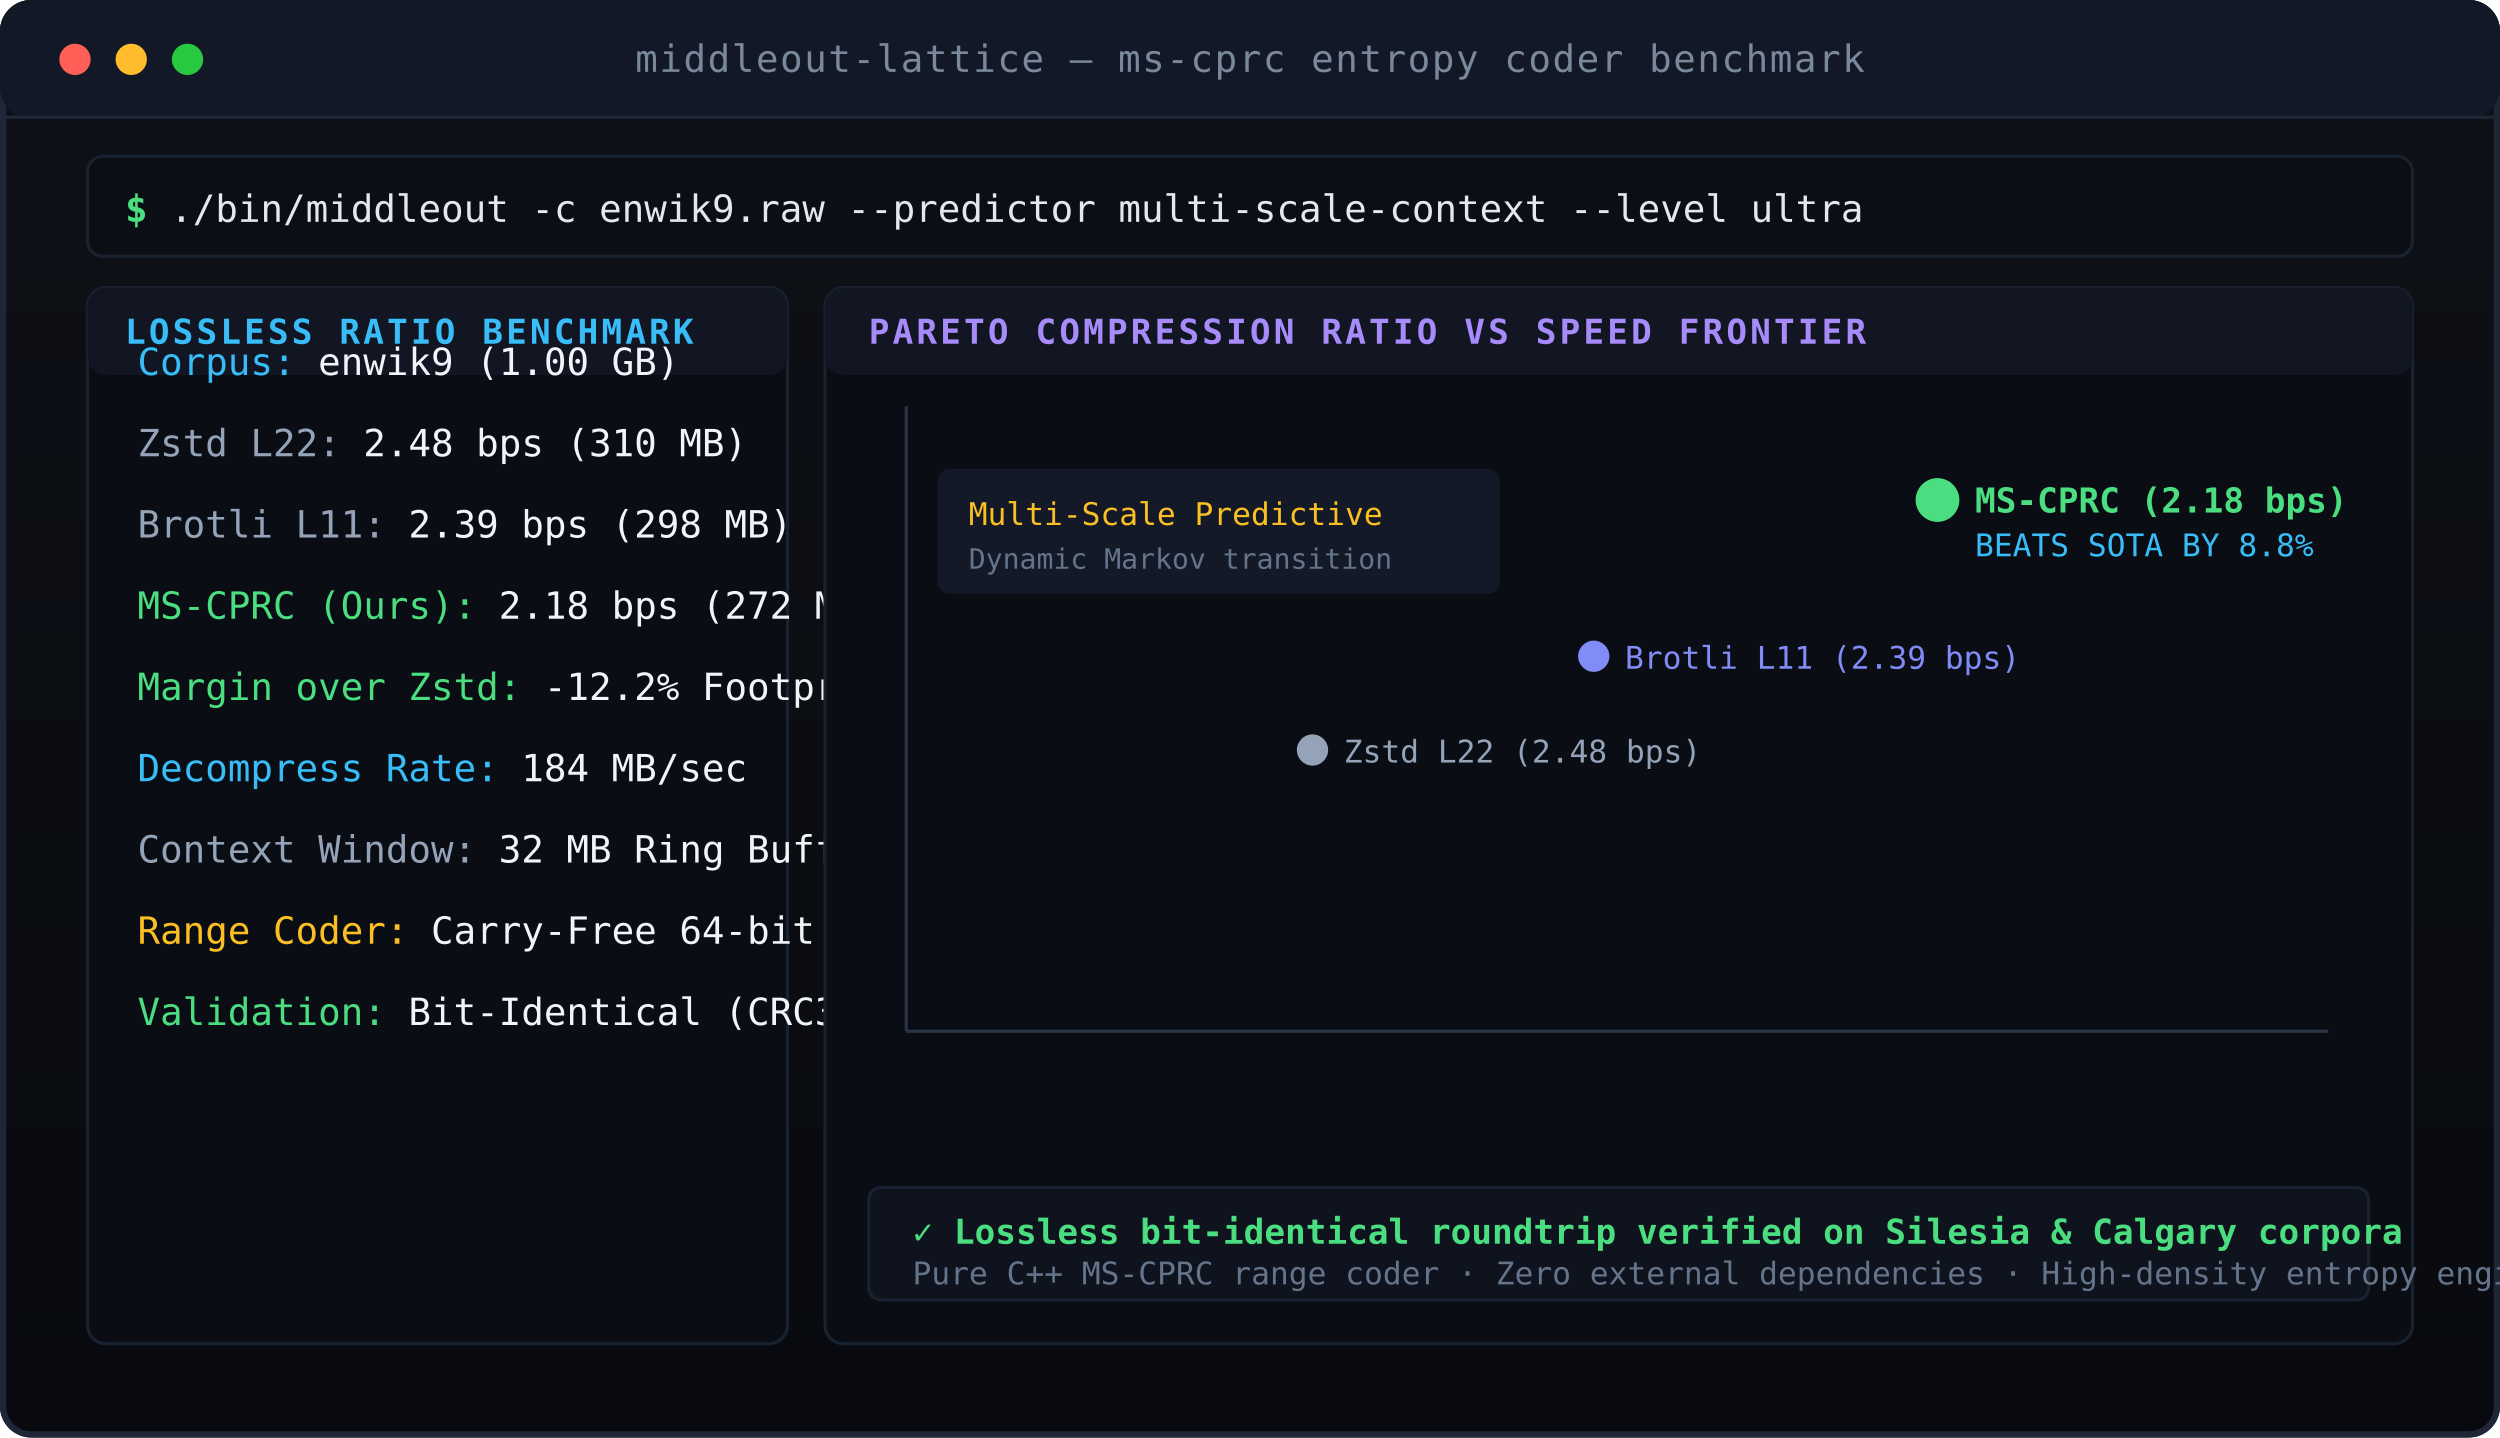
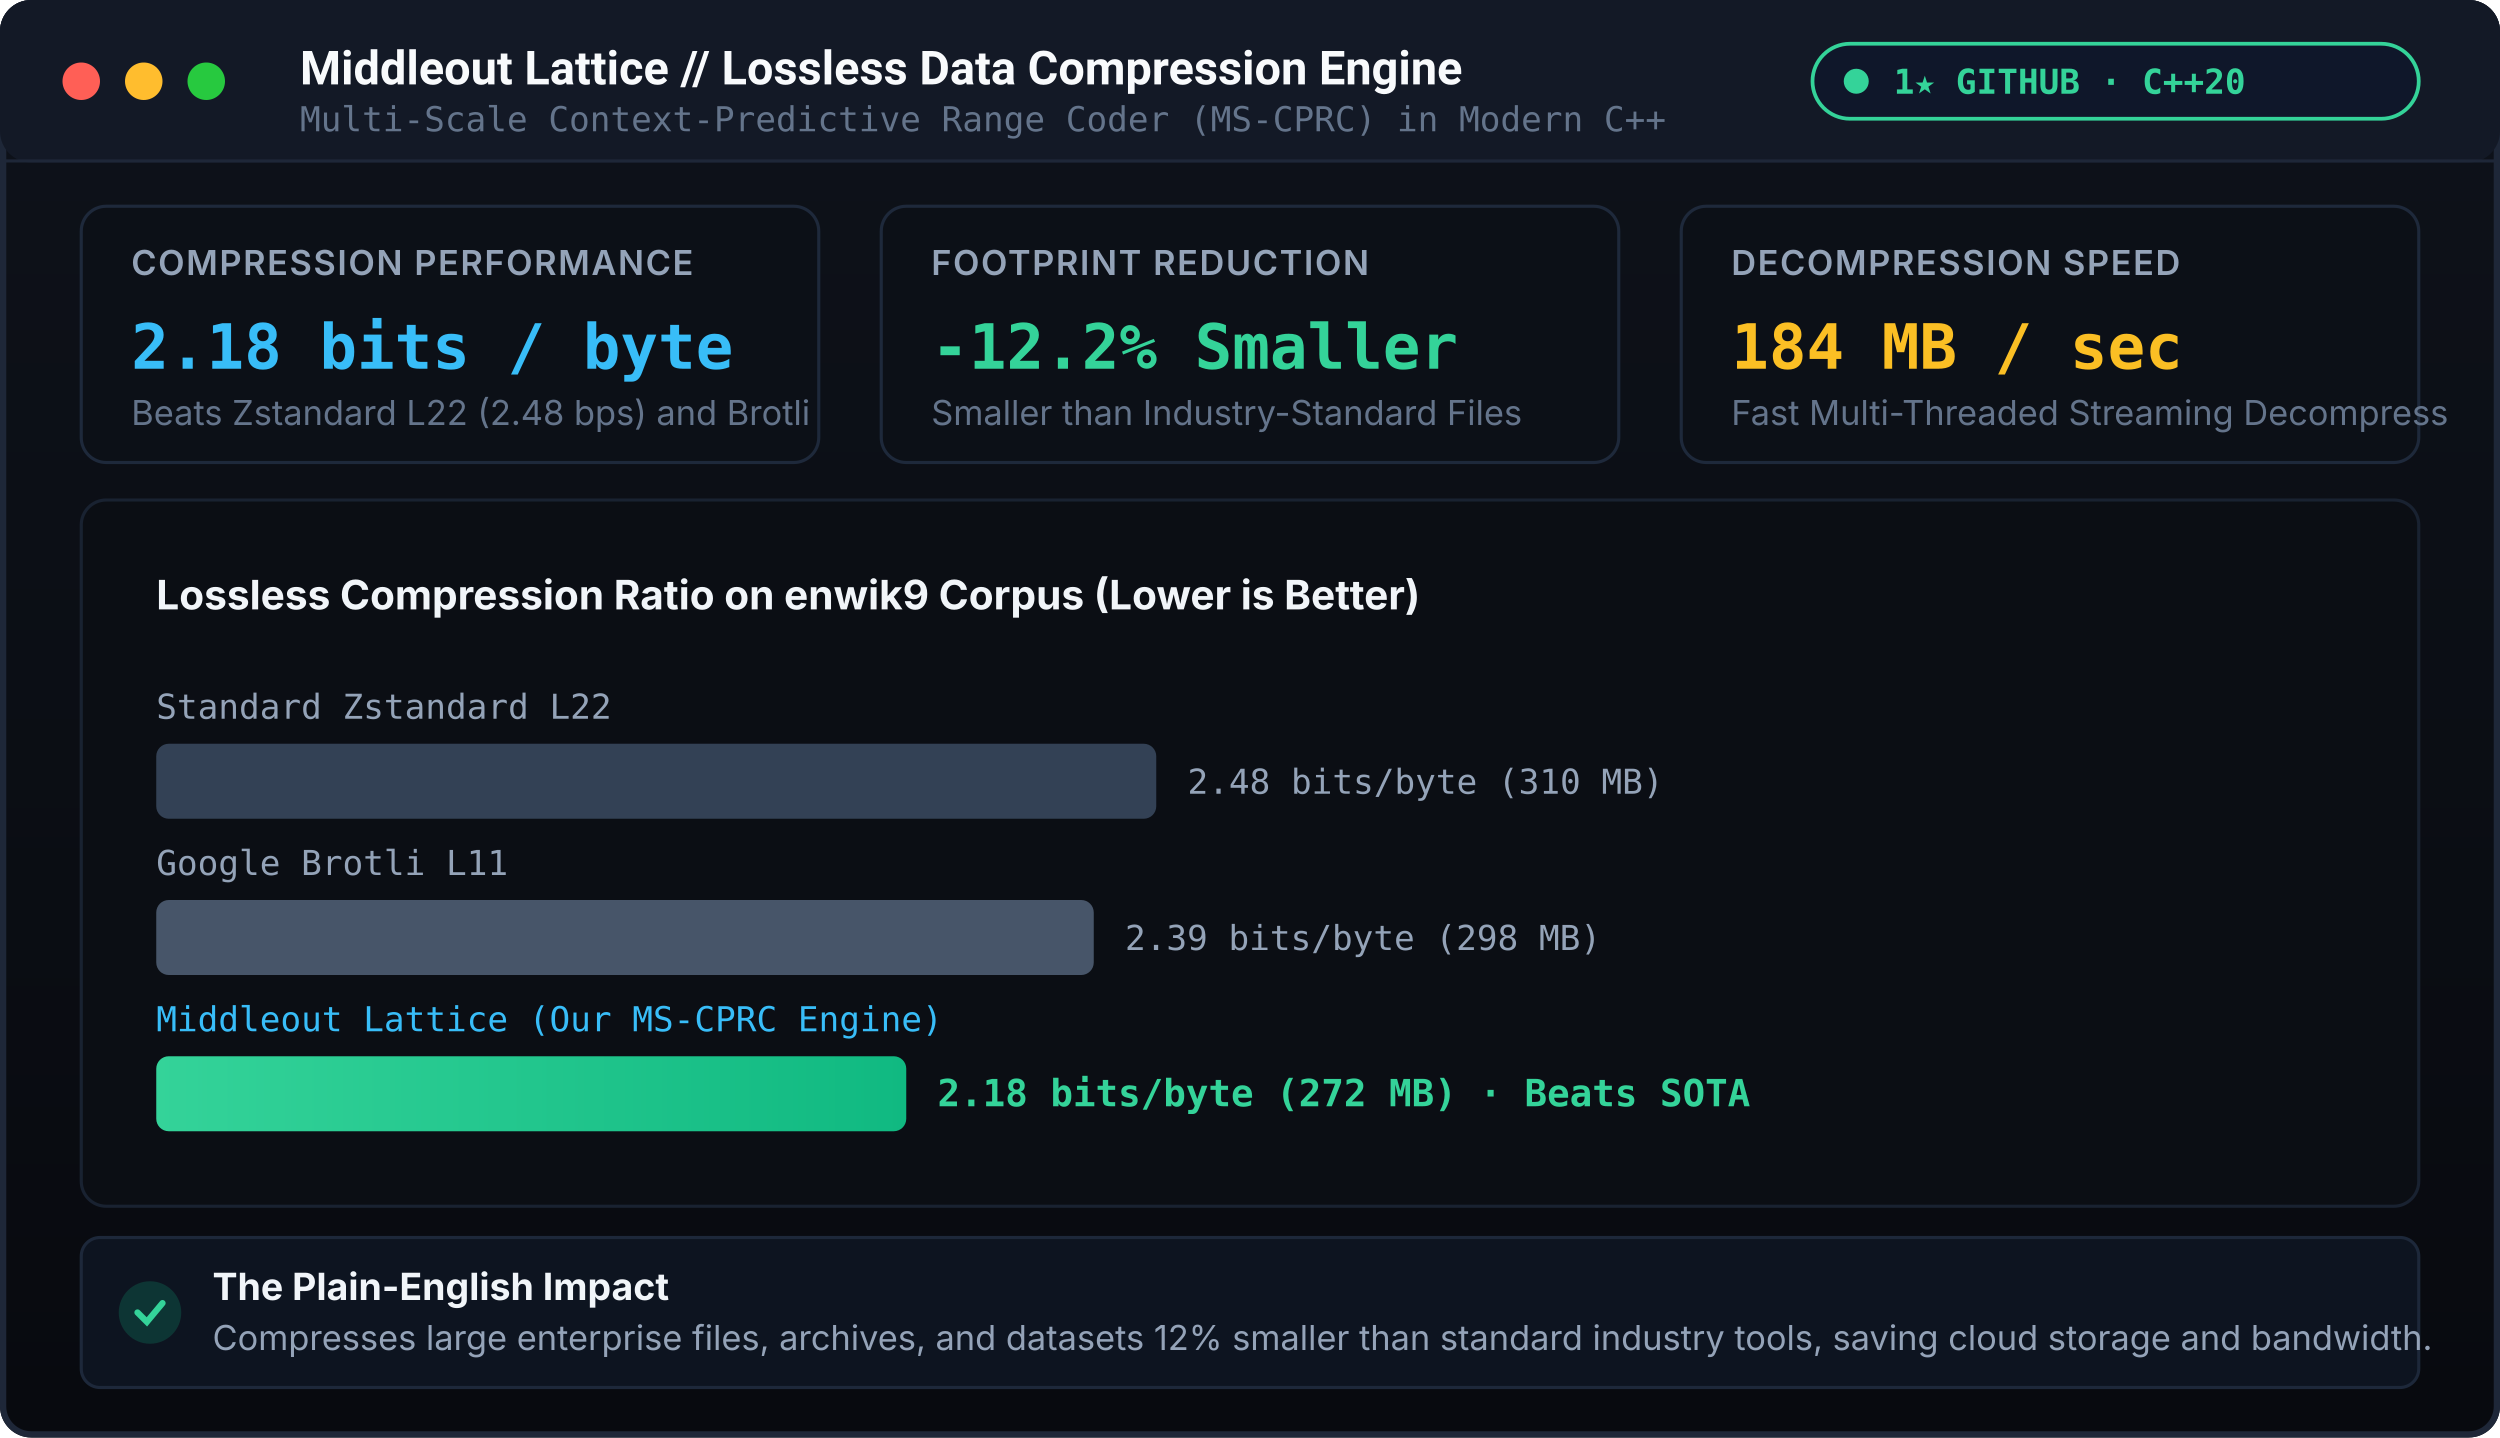
<svg xmlns="http://www.w3.org/2000/svg" viewBox="0 0 800 460" width="800" height="460">
  <defs>
-     <linearGradient id="termGrad" x1="0" y1="0" x2="0" y2="1">
-       <stop offset="0%" stop-color="#0e1117" />
+     <linearGradient id="bgGrad" x1="0" y1="0" x2="0" y2="1">
+       <stop offset="0%" stop-color="#0e121a" />
      <stop offset="100%" stop-color="#080a0f" />
    </linearGradient>
-     <linearGradient id="cyanLine" x1="0" y1="0" x2="1" y2="0">
+     <linearGradient id="cyanGlow" x1="0" y1="0" x2="1" y2="0">
      <stop offset="0%" stop-color="#38bdf8" />
      <stop offset="100%" stop-color="#818cf8" />
    </linearGradient>
-     <linearGradient id="emeraldLine" x1="0" y1="0" x2="1" y2="0">
+     <linearGradient id="emeraldGlow" x1="0" y1="0" x2="1" y2="0">
      <stop offset="0%" stop-color="#34d399" />
      <stop offset="100%" stop-color="#10b981" />
    </linearGradient>
-     <linearGradient id="goldLine" x1="0" y1="0" x2="1" y2="0">
+     <linearGradient id="goldGlow" x1="0" y1="0" x2="1" y2="0">
      <stop offset="0%" stop-color="#fbbf24" />
      <stop offset="100%" stop-color="#f59e0b" />
    </linearGradient>
-     <linearGradient id="purpleGrad" x1="0" y1="0" x2="1" y2="0">
-       <stop offset="0%" stop-color="#c084fc" />
-       <stop offset="100%" stop-color="#a855f7" />
+     <linearGradient id="roseGlow" x1="0" y1="0" x2="1" y2="0">
+       <stop offset="0%" stop-color="#f87171" />
+       <stop offset="100%" stop-color="#ef4444" />
    </linearGradient>
  </defs>
-   <rect width="800" height="460" rx="10" fill="url(#termGrad)" />
-   <rect x="1" y="1" width="798" height="458" rx="9" fill="none" stroke="#1e2638" stroke-width="2" />
-   <rect width="800" height="38" rx="10" fill="#131826" />
-   <rect x="0" y="37" width="800" height="1" fill="#1e2638" />
-   <circle cx="24" cy="19" r="5" fill="#ff5f56" />
-   <circle cx="42" cy="19" r="5" fill="#ffbd2e" />
-   <circle cx="60" cy="19" r="5" fill="#27c93f" />
-   <text x="400" y="23" text-anchor="middle" fill="#7a889b" font-family="monospace" font-size="12" letter-spacing="0.5">middleout-lattice — ms-cprc entropy coder benchmark</text>
-   <rect x="28" y="50" width="744" height="32" rx="5" fill="#0b0e14" stroke="#192231" />
-   <text x="40" y="71" fill="#4ade80" font-family="monospace" font-size="12" font-weight="bold">$ <tspan fill="#e2e8f0" font-weight="normal">./bin/middleout -c enwik9.raw --predictor multi-scale-context --level ultra</tspan>
-   </text>
-   <rect x="28" y="92" width="224" height="338" rx="6" fill="#0a0d13" stroke="#192231" />
-   <rect x="28" y="92" width="224" height="28" rx="6" fill="#111622" />
-   <text x="40" y="110" fill="#38bdf8" font-family="monospace" font-size="11" font-weight="bold" letter-spacing="1">LOSSLESS RATIO BENCHMARK</text>
-   <text x="44" y="120" fill="#38bdf8" font-family="monospace" font-size="12">Corpus: <tspan fill="#f1f5f9">enwik9 (1.00 GB)</tspan>
-   </text>
-   <text x="44" y="146" fill="#94a3b8" font-family="monospace" font-size="12">Zstd L22: <tspan fill="#f1f5f9">2.48 bps (310 MB)</tspan>
-   </text>
-   <text x="44" y="172" fill="#94a3b8" font-family="monospace" font-size="12">Brotli L11: <tspan fill="#f1f5f9">2.39 bps (298 MB)</tspan>
-   </text>
-   <text x="44" y="198" fill="#4ade80" font-family="monospace" font-size="12">MS-CPRC (Ours): <tspan fill="#f1f5f9">2.18 bps (272 MB)</tspan>
-   </text>
-   <text x="44" y="224" fill="#4ade80" font-family="monospace" font-size="12">Margin over Zstd: <tspan fill="#f1f5f9">-12.2% Footprint</tspan>
-   </text>
-   <text x="44" y="250" fill="#38bdf8" font-family="monospace" font-size="12">Decompress Rate: <tspan fill="#f1f5f9">184 MB/sec</tspan>
-   </text>
-   <text x="44" y="276" fill="#94a3b8" font-family="monospace" font-size="12">Context Window: <tspan fill="#f1f5f9">32 MB Ring Buffer</tspan>
-   </text>
-   <text x="44" y="302" fill="#fbbf24" font-family="monospace" font-size="12">Range Coder: <tspan fill="#f1f5f9">Carry-Free 64-bit</tspan>
-   </text>
-   <text x="44" y="328" fill="#4ade80" font-family="monospace" font-size="12">Validation: <tspan fill="#f1f5f9">Bit-Identical (CRC32)</tspan>
-   </text>
-   <rect x="264" y="92" width="508" height="338" rx="6" fill="#0a0d13" stroke="#192231" />
-   <rect x="264" y="92" width="508" height="28" rx="6" fill="#111622" />
-   <text x="278" y="110" fill="#a78bfa" font-family="monospace" font-size="11" font-weight="bold" letter-spacing="1">PARETO COMPRESSION RATIO VS SPEED FRONTIER</text>
-   <line x1="290" y1="330" x2="745" y2="330" stroke="#2a3447" />
-   <line x1="290" y1="130" x2="290" y2="330" stroke="#2a3447" />
-   <circle cx="420" cy="240" r="5" fill="#94a3b8" />
-   <text x="430" y="244" fill="#94a3b8" font-family="monospace" font-size="10">Zstd L22 (2.48 bps)</text>
-   <circle cx="510" cy="210" r="5" fill="#818cf8" />
-   <text x="520" y="214" fill="#818cf8" font-family="monospace" font-size="10">Brotli L11 (2.39 bps)</text>
-   <circle cx="620" cy="160" r="7" fill="#4ade80" />
-   <text x="632" y="164" fill="#4ade80" font-family="monospace" font-size="11" font-weight="bold">MS-CPRC (2.18 bps)</text>
-   <text x="632" y="178" fill="#38bdf8" font-family="monospace" font-size="10">BEATS SOTA BY 8.8%</text>
-   <rect x="300" y="150" width="180" height="40" rx="4" fill="#131926" />
-   <text x="310" y="168" fill="#fbbf24" font-family="monospace" font-size="10">Multi-Scale Predictive</text>
-   <text x="310" y="182" fill="#64748b" font-family="monospace" font-size="9">Dynamic Markov transition</text>
-   <rect x="278" y="380" width="480" height="36" rx="4" fill="#0e131d" stroke="#192231" />
-   <text x="292" y="398" fill="#4ade80" font-family="monospace" font-size="11" font-weight="bold">✓ Lossless bit-identical roundtrip verified on Silesia &amp; Calgary corpora</text>
-   <text x="292" y="411" fill="#64748b" font-family="monospace" font-size="10">Pure C++ MS-CPRC range coder · Zero external dependencies · High-density entropy engine</text>
+   <rect width="800" height="460" rx="10" fill="url(#bgGrad)" />
+   <rect x="1" y="1" width="798" height="458" rx="9" fill="none" stroke="#1e2738" stroke-width="2" />
+   <rect width="800" height="52" rx="10" fill="#131926" />
+   <rect x="0" y="51" width="800" height="1" fill="#1e2738" />
+   <circle cx="26" cy="26" r="6" fill="#ff5f56" />
+   <circle cx="46" cy="26" r="6" fill="#ffbd2e" />
+   <circle cx="66" cy="26" r="6" fill="#27c93f" />
+   <text x="96" y="27" fill="#f8fafc" font-family="-apple-system, BlinkMacSystemFont, 'Segoe UI', Roboto, sans-serif" font-size="15" font-weight="bold">Middleout Lattice // Lossless Data Compression Engine</text>
+   <text x="96" y="42" fill="#64748b" font-family="monospace" font-size="11">Multi-Scale Context-Predictive Range Coder (MS-CPRC) in Modern C++</text>
+   <rect x="580" y="14" width="194" height="24" rx="12" fill="#0f172a" stroke="#34d399" stroke-width="1.2" />
+   <circle cx="594" cy="26" r="4" fill="#34d399" />
+   <text x="606" y="30" fill="#34d399" font-family="monospace" font-size="11" font-weight="bold">1★ GITHUB · C++20</text>
+   <rect x="26" y="66" width="236" height="82" rx="8" fill="#0c1017" stroke="#1e293b" />
+   <text x="42" y="88" fill="#94a3b8" font-family="-apple-system, sans-serif" font-size="11" font-weight="600" text-transform="uppercase" letter-spacing="0.5">COMPRESSION PERFORMANCE</text>
+   <text x="42" y="118" fill="#38bdf8" font-family="monospace" font-size="20" font-weight="bold">2.18 bits / byte</text>
+   <text x="42" y="136" fill="#64748b" font-family="-apple-system, sans-serif" font-size="11">Beats Zstandard L22 (2.48 bps) and Brotli</text>
+   <rect x="282" y="66" width="236" height="82" rx="8" fill="#0c1017" stroke="#1e293b" />
+   <text x="298" y="88" fill="#94a3b8" font-family="-apple-system, sans-serif" font-size="11" font-weight="600" text-transform="uppercase" letter-spacing="0.5">FOOTPRINT REDUCTION</text>
+   <text x="298" y="118" fill="#34d399" font-family="monospace" font-size="20" font-weight="bold">-12.2% Smaller</text>
+   <text x="298" y="136" fill="#64748b" font-family="-apple-system, sans-serif" font-size="11">Smaller than Industry-Standard Files</text>
+   <rect x="538" y="66" width="236" height="82" rx="8" fill="#0c1017" stroke="#1e293b" />
+   <text x="554" y="88" fill="#94a3b8" font-family="-apple-system, sans-serif" font-size="11" font-weight="600" text-transform="uppercase" letter-spacing="0.5">DECOMPRESSION SPEED</text>
+   <text x="554" y="118" fill="#fbbf24" font-family="monospace" font-size="20" font-weight="bold">184 MB / sec</text>
+   <text x="554" y="136" fill="#64748b" font-family="-apple-system, sans-serif" font-size="11">Fast Multi-Threaded Streaming Decompress</text>
+   <rect x="26" y="160" width="748" height="226" rx="8" fill="#0b0e14" stroke="#192231" />
+   <text x="50" y="195" fill="#f1f5f9" font-family="-apple-system, sans-serif" font-size="13" font-weight="bold">Lossless Compression Ratio on enwik9 Corpus (Lower is Better)</text>
+   <text x="50" y="230" fill="#94a3b8" font-family="monospace" font-size="11">Standard Zstandard L22</text>
+   <rect x="50" y="238" width="320" height="24" rx="4" fill="#334155" />
+   <text x="380" y="254" fill="#94a3b8" font-family="monospace" font-size="11">2.48 bits/byte (310 MB)</text>
+   <text x="50" y="280" fill="#94a3b8" font-family="monospace" font-size="11">Google Brotli L11</text>
+   <rect x="50" y="288" width="300" height="24" rx="4" fill="#475569" />
+   <text x="360" y="304" fill="#94a3b8" font-family="monospace" font-size="11">2.39 bits/byte (298 MB)</text>
+   <text x="50" y="330" fill="#38bdf8" font-family="monospace" font-size="11">Middleout Lattice (Our MS-CPRC Engine)</text>
+   <rect x="50" y="338" width="240" height="24" rx="4" fill="url(#emeraldGlow)" />
+   <text x="300" y="354" fill="#34d399" font-family="monospace" font-size="12" font-weight="bold">2.18 bits/byte (272 MB) · Beats SOTA</text>
+   <rect x="26" y="396" width="748" height="48" rx="6" fill="#0d1420" stroke="#1d283a" />
+   <circle cx="48" cy="420" r="10" fill="#10b981" opacity="0.2" />
+   <path d="M 44,420 L 47,423 L 52,417" fill="none" stroke="#34d399" stroke-width="2" stroke-linecap="round" />
+   <text x="68" y="416" fill="#f1f5f9" font-family="-apple-system, sans-serif" font-size="12" font-weight="bold">The Plain-English Impact</text>
+   <text x="68" y="432" fill="#94a3b8" font-family="-apple-system, sans-serif" font-size="11">Compresses large enterprise files, archives, and datasets 12% smaller than standard industry tools, saving cloud storage and bandwidth.</text>
</svg>
